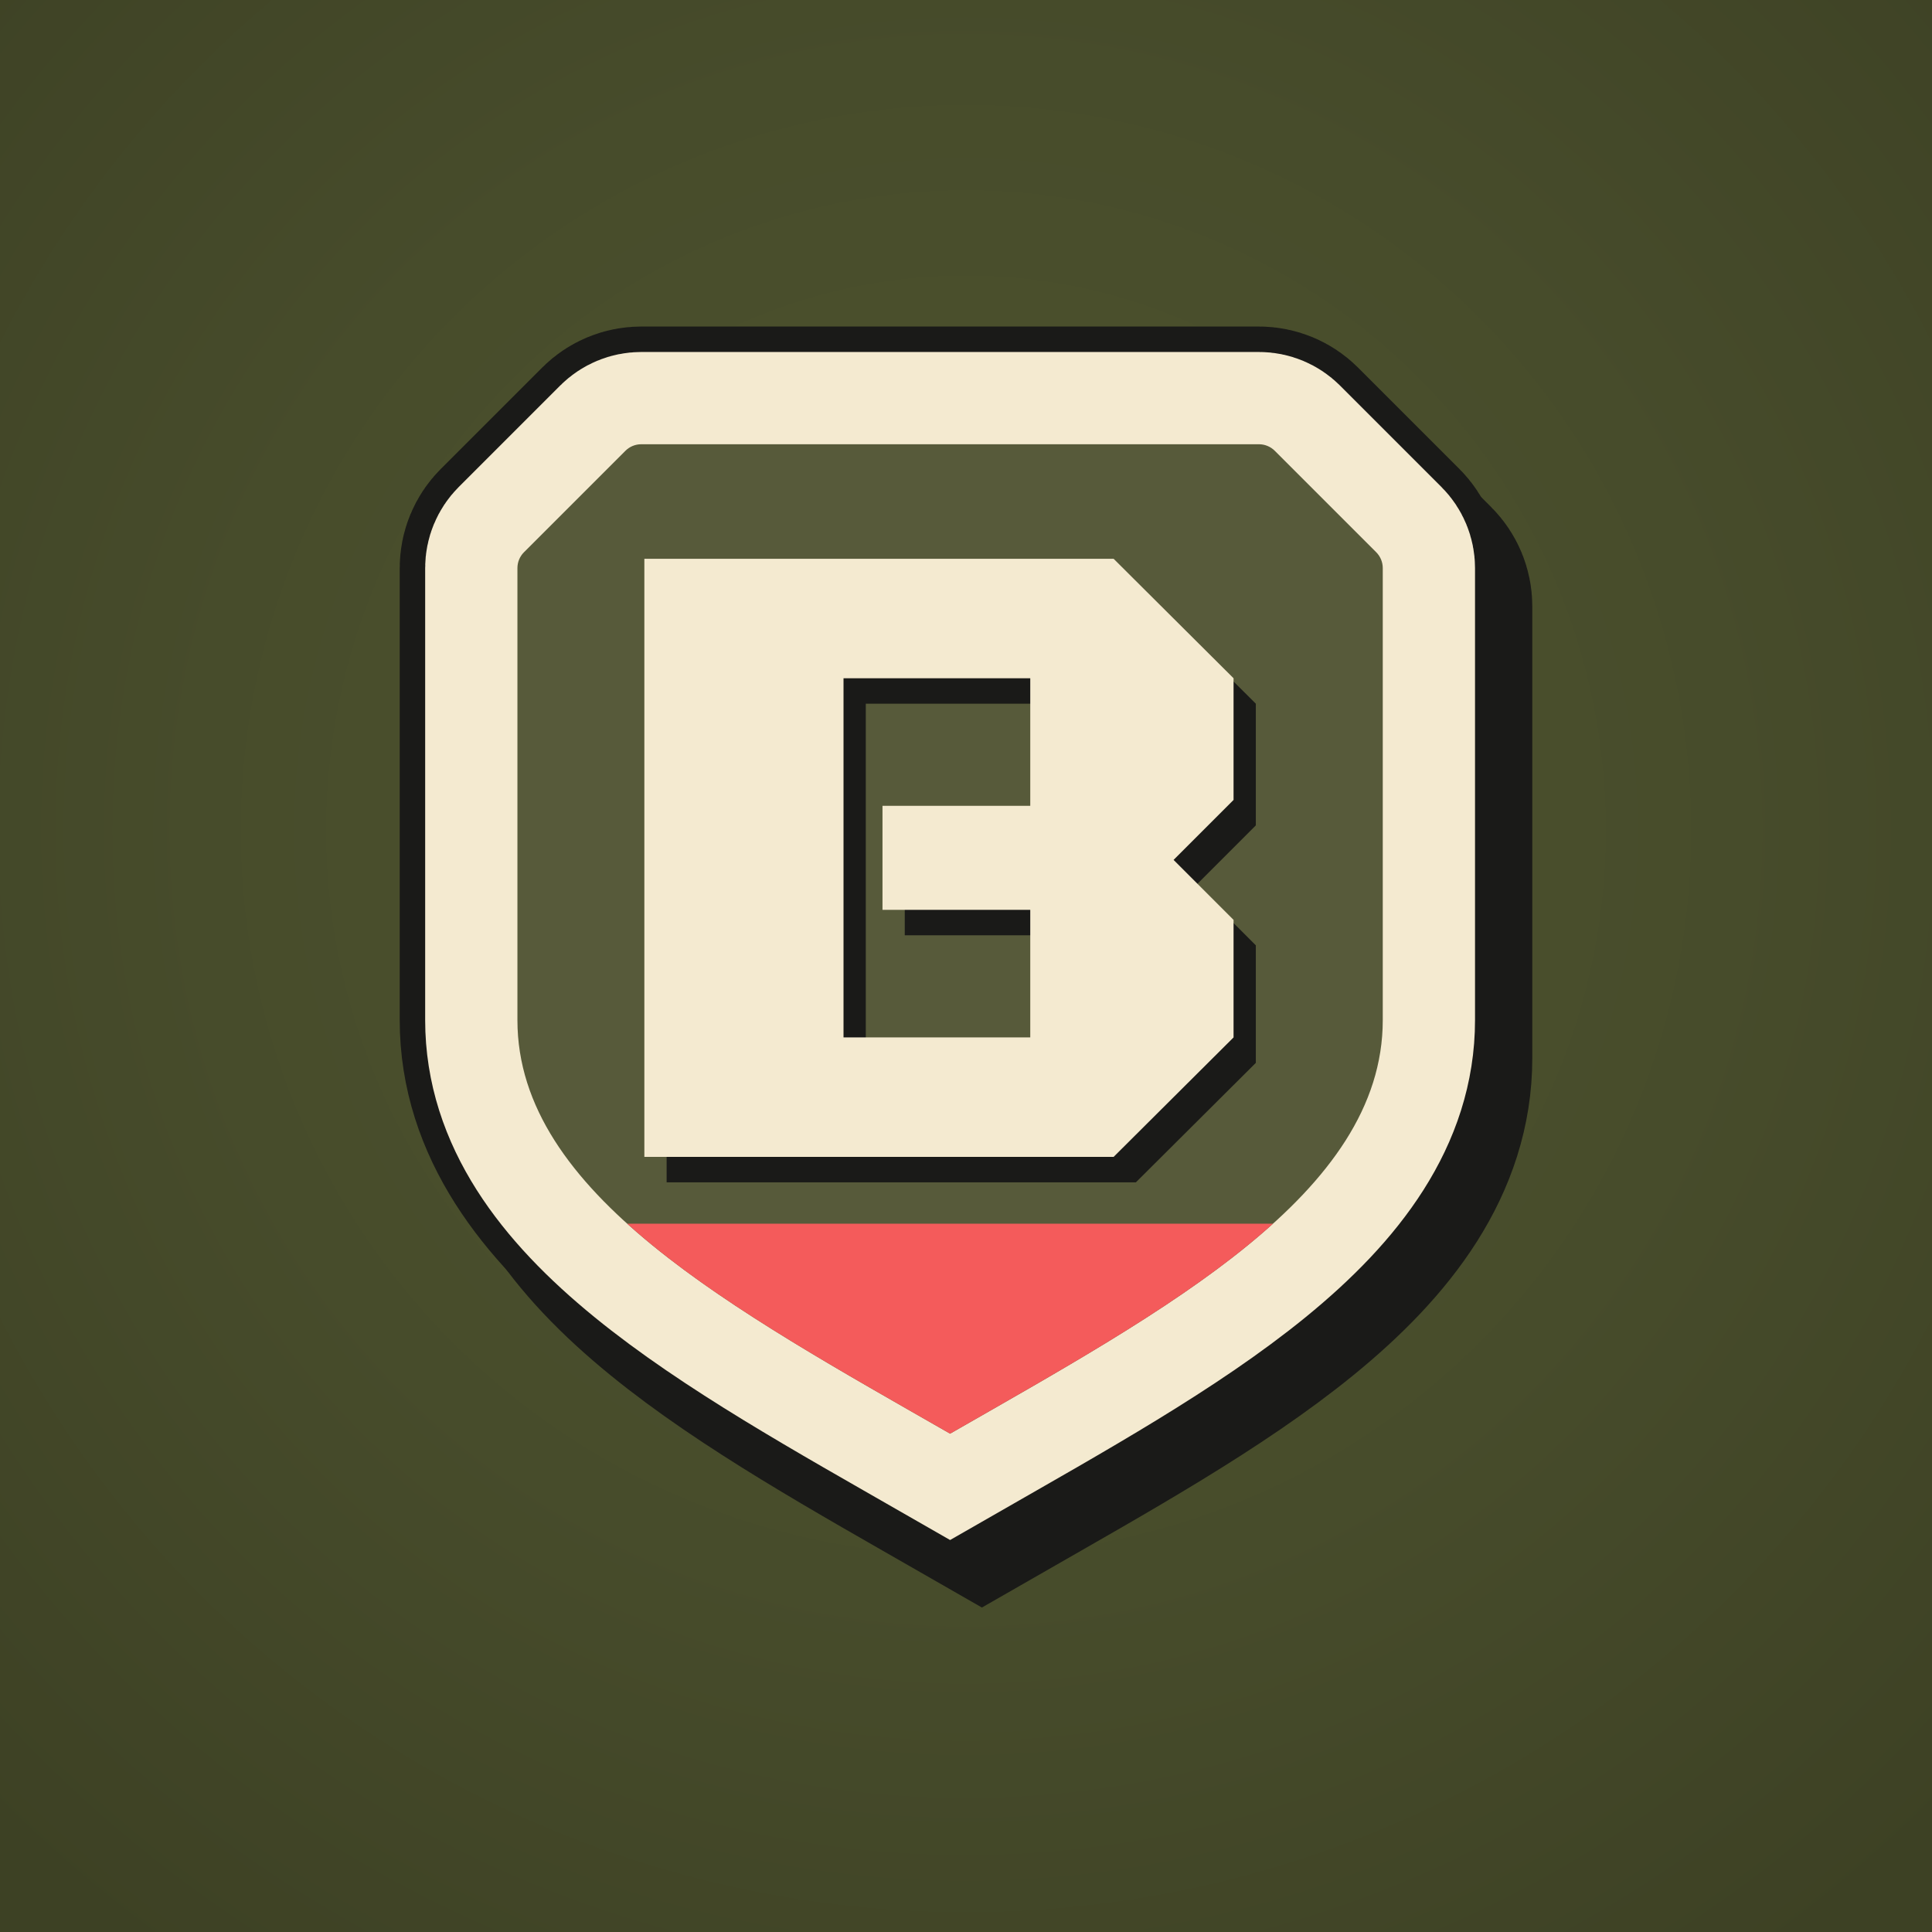
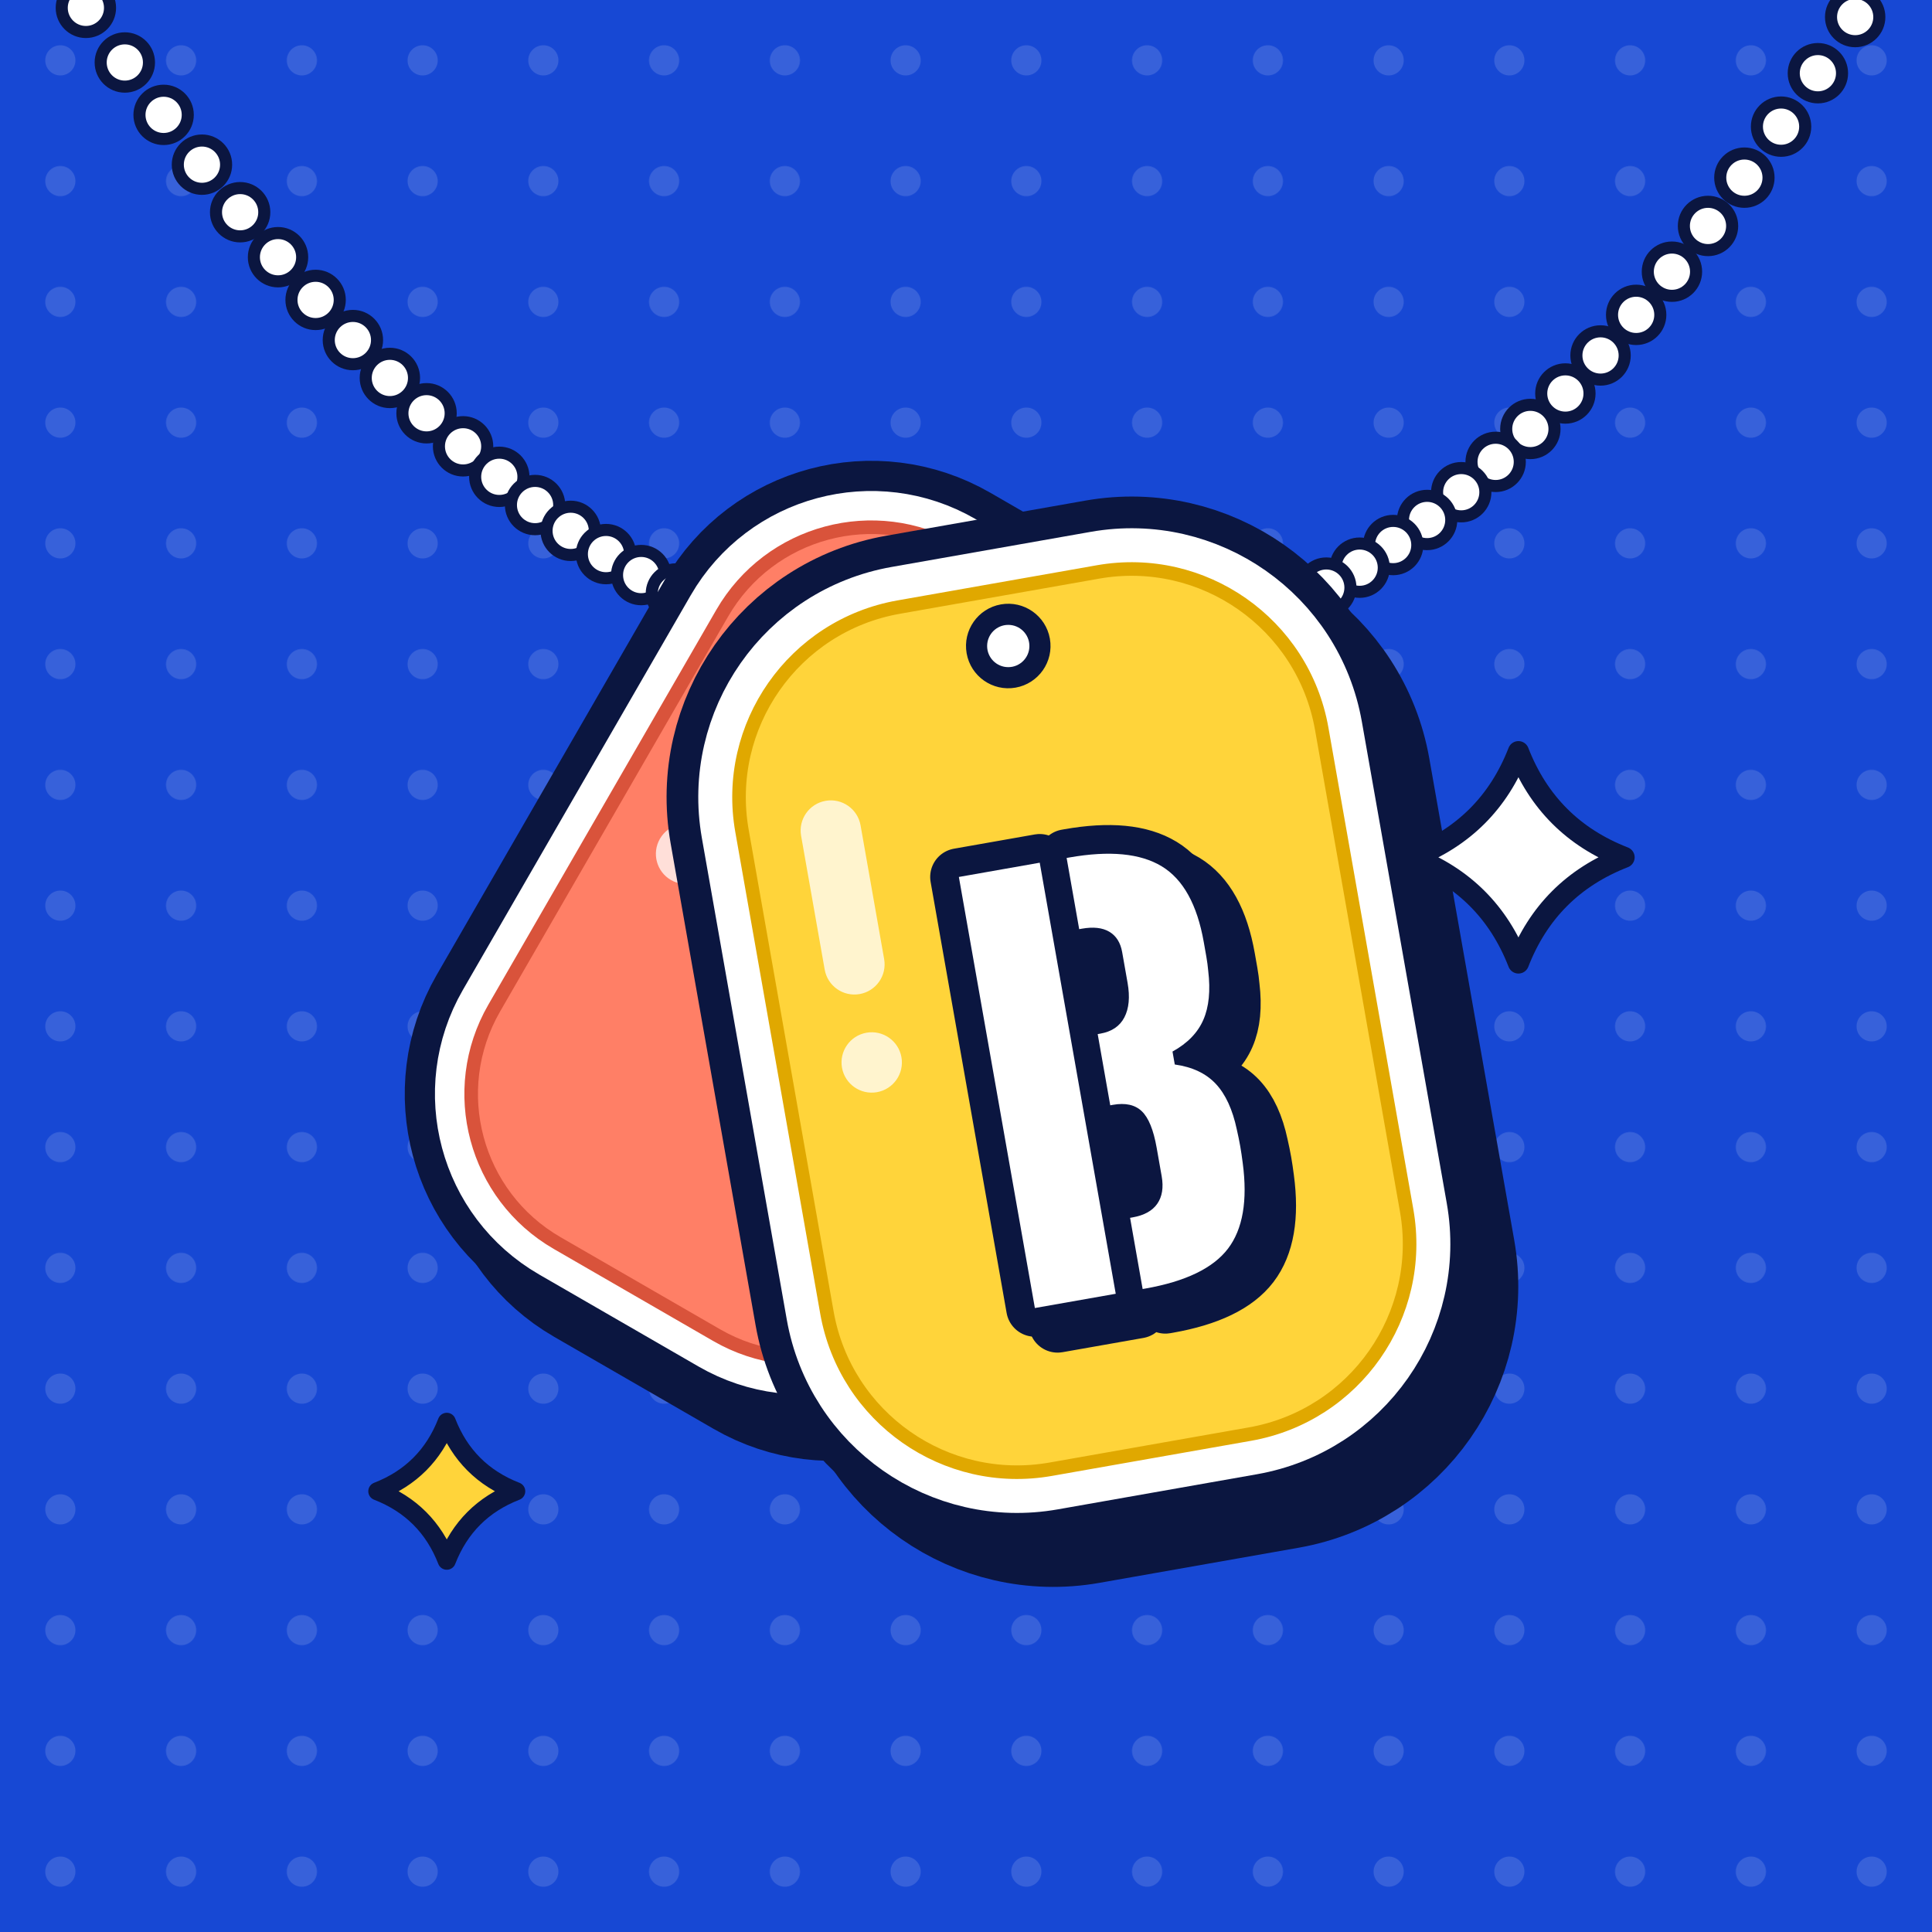
<svg xmlns="http://www.w3.org/2000/svg" viewBox="0 0 1024 1024" width="1024" height="1024">
  <defs>
-     <radialGradient id="bp-stencil-crest-mask-tile" gradientUnits="userSpaceOnUse" cx="512" cy="440" r="740">
-       <stop offset="0" stop-color="#50552F" />
-       <stop offset="0.55" stop-color="#474C2B" />
-       <stop offset="1" stop-color="#3D4124" />
-     </radialGradient>
+     <clipPath id="bp-mask-clip">
+       <rect x="0" y="0" width="1024" height="1024" rx="0" />
+     </clipPath>
+     <pattern id="bp-mask-dots" width="64" height="64" patternUnits="userSpaceOnUse">
+       <circle cx="32" cy="32" r="8" fill="#FFFFFF" fill-opacity="0.14" />
+     </pattern>
  </defs>
-   <rect width="1024" height="1024" fill="url(#bp-stencil-crest-mask-tile)" />
-   <g transform="translate(512 512) scale(0.8431) translate(-512 -512)">
-     <path d="M307.8 184L696.2 184C699.9 184 703.5 185.5 706.1 188.1L769.9 251.9C772.5 254.5 774 258.1 774 261.8L774 546C774 655.2 638 728 502 806C366 728 230 655.2 230 546L230 261.8C230 258.1 231.5 254.5 234.1 251.9L297.9 188.1C300.5 185.5 304.1 184 307.8 184Z" transform="translate(20 24)" fill="#1A1A18" stroke="#1A1A18" stroke-width="148" stroke-linejoin="miter" stroke-miterlimit="8" />
-     <path d="M307.8 184L696.2 184C699.9 184 703.5 185.5 706.1 188.1L769.9 251.9C772.5 254.5 774 258.1 774 261.8L774 546C774 655.2 638 728 502 806C366 728 230 655.2 230 546L230 261.8C230 258.1 231.5 254.5 234.1 251.9L297.9 188.1C300.5 185.5 304.1 184 307.8 184Z" fill="#1A1A18" stroke="#1A1A18" stroke-width="148" stroke-linejoin="miter" stroke-miterlimit="8" />
-     <path d="M307.8 184L696.2 184C699.9 184 703.5 185.5 706.1 188.1L769.9 251.9C772.5 254.5 774 258.1 774 261.8L774 546C774 655.2 638 728 502 806C366 728 230 655.2 230 546L230 261.8C230 258.1 231.5 254.5 234.1 251.9L297.9 188.1C300.5 185.5 304.1 184 307.8 184Z" fill="#F4EAD0" stroke="#F4EAD0" stroke-width="116" stroke-linejoin="miter" stroke-miterlimit="8" />
-     <path d="M307.8 184L696.2 184C699.9 184 703.5 185.5 706.1 188.1L769.9 251.9C772.5 254.5 774 258.1 774 261.8L774 546C774 655.2 638 728 502 806C366 728 230 655.2 230 546L230 261.8C230 258.1 231.5 254.5 234.1 251.9L297.9 188.1C300.5 185.5 304.1 184 307.8 184Z" fill="#575A3A" />
-     <path d="M705 674C652.8 721.1 577.4 762.8 502 806C426.6 762.8 351.2 721.1 299 674L705 674Z" fill="#F45B5B" />
-     <path d="M309.8 632L309.8 256L604.8 256L680.2 331.1L680.2 407.6L642.5 445.3L680.2 483L680.2 556.9L604.8 632ZM435 331.1L435 556.9L552.4 556.9L552.4 476.7L459.5 476.7L459.5 411.3L552.4 411.3L552.4 331.1L435 331.1Z" transform="translate(14 16)" fill="#1A1A18" />
-     <path d="M309.8 632L309.8 256L604.8 256L680.2 331.1L680.2 407.6L642.5 445.3L680.2 483L680.2 556.9L604.8 632ZM435 331.1L435 556.9L552.4 556.9L552.4 476.7L459.5 476.7L459.5 411.3L552.4 411.3L552.4 331.1L435 331.1Z" fill="#F4EAD0" />
+   <g clip-path="url(#bp-mask-clip)">
+     <rect x="0" y="0" width="1024" height="1024" rx="0" fill="#1748D4" />
+     <rect width="1024" height="1024" fill="url(#bp-mask-dots)" />
+     <g transform="translate(512 512) scale(0.8) translate(-512 -512) translate(28 50)">
+       <circle cx="-231" cy="-378" r="16" fill="#FFFFFF" stroke="#0B1640" stroke-width="8" stroke-linejoin="round" />
+       <circle cx="-204.2" cy="-333.8" r="16" fill="#FFFFFF" stroke="#0B1640" stroke-width="8" stroke-linejoin="round" />
+       <circle cx="-177.7" cy="-291.1" r="16" fill="#FFFFFF" stroke="#0B1640" stroke-width="8" stroke-linejoin="round" />
+       <circle cx="-151.3" cy="-250.1" r="16" fill="#FFFFFF" stroke="#0B1640" stroke-width="8" stroke-linejoin="round" />
+       <circle cx="-125.1" cy="-210.7" r="16" fill="#FFFFFF" stroke="#0B1640" stroke-width="8" stroke-linejoin="round" />
+       <circle cx="-99.1" cy="-172.8" r="16" fill="#FFFFFF" stroke="#0B1640" stroke-width="8" stroke-linejoin="round" />
+       <circle cx="-73.3" cy="-136.6" r="16" fill="#FFFFFF" stroke="#0B1640" stroke-width="8" stroke-linejoin="round" />
+       <circle cx="-47.6" cy="-101.9" r="16" fill="#FFFFFF" stroke="#0B1640" stroke-width="8" stroke-linejoin="round" />
+       <circle cx="-22.2" cy="-68.9" r="16" fill="#FFFFFF" stroke="#0B1640" stroke-width="8" stroke-linejoin="round" />
+       <circle cx="3.1" cy="-37.4" r="16" fill="#FFFFFF" stroke="#0B1640" stroke-width="8" stroke-linejoin="round" />
+       <circle cx="28.2" cy="-7.6" r="16" fill="#FFFFFF" stroke="#0B1640" stroke-width="8" stroke-linejoin="round" />
+       <circle cx="53.1" cy="20.7" r="16" fill="#FFFFFF" stroke="#0B1640" stroke-width="8" stroke-linejoin="round" />
+       <circle cx="77.8" cy="47.3" r="16" fill="#FFFFFF" stroke="#0B1640" stroke-width="8" stroke-linejoin="round" />
+       <circle cx="102.3" cy="72.4" r="16" fill="#FFFFFF" stroke="#0B1640" stroke-width="8" stroke-linejoin="round" />
+       <circle cx="126.6" cy="95.8" r="16" fill="#FFFFFF" stroke="#0B1640" stroke-width="8" stroke-linejoin="round" />
+       <circle cx="150.8" cy="117.7" r="16" fill="#FFFFFF" stroke="#0B1640" stroke-width="8" stroke-linejoin="round" />
+       <circle cx="174.8" cy="137.9" r="16" fill="#FFFFFF" stroke="#0B1640" stroke-width="8" stroke-linejoin="round" />
+       <circle cx="198.5" cy="156.6" r="16" fill="#FFFFFF" stroke="#0B1640" stroke-width="8" stroke-linejoin="round" />
+       <circle cx="222.1" cy="173.7" r="16" fill="#FFFFFF" stroke="#0B1640" stroke-width="8" stroke-linejoin="round" />
+       <circle cx="245.5" cy="189.1" r="16" fill="#FFFFFF" stroke="#0B1640" stroke-width="8" stroke-linejoin="round" />
+       <circle cx="268.8" cy="203" r="16" fill="#FFFFFF" stroke="#0B1640" stroke-width="8" stroke-linejoin="round" />
+       <circle cx="291.8" cy="215.2" r="16" fill="#FFFFFF" stroke="#0B1640" stroke-width="8" stroke-linejoin="round" />
+       <circle cx="314.7" cy="225.9" r="16" fill="#FFFFFF" stroke="#0B1640" stroke-width="8" stroke-linejoin="round" />
+       <circle cx="337.3" cy="235" r="16" fill="#FFFFFF" stroke="#0B1640" stroke-width="8" stroke-linejoin="round" />
+       <circle cx="359.8" cy="242.5" r="16" fill="#FFFFFF" stroke="#0B1640" stroke-width="8" stroke-linejoin="round" />
+       <circle cx="382.1" cy="248.3" r="16" fill="#FFFFFF" stroke="#0B1640" stroke-width="8" stroke-linejoin="round" />
+       <circle cx="404.2" cy="252.6" r="16" fill="#FFFFFF" stroke="#0B1640" stroke-width="8" stroke-linejoin="round" />
+       <circle cx="426.1" cy="255.3" r="16" fill="#FFFFFF" stroke="#0B1640" stroke-width="8" stroke-linejoin="round" />
+       <circle cx="447.9" cy="256.4" r="16" fill="#FFFFFF" stroke="#0B1640" stroke-width="8" stroke-linejoin="round" />
+       <circle cx="469.4" cy="255.8" r="16" fill="#FFFFFF" stroke="#0B1640" stroke-width="8" stroke-linejoin="round" />
+       <circle cx="490.8" cy="253.7" r="16" fill="#FFFFFF" stroke="#0B1640" stroke-width="8" stroke-linejoin="round" />
+       <circle cx="512" cy="250" r="16" fill="#FFFFFF" stroke="#0B1640" stroke-width="8" stroke-linejoin="round" />
+       <circle cx="1199" cy="-378" r="16" fill="#FFFFFF" stroke="#0B1640" stroke-width="8" stroke-linejoin="round" />
+       <circle cx="1173.4" cy="-332.3" r="16" fill="#FFFFFF" stroke="#0B1640" stroke-width="8" stroke-linejoin="round" />
+       <circle cx="1148.1" cy="-288.3" r="16" fill="#FFFFFF" stroke="#0B1640" stroke-width="8" stroke-linejoin="round" />
+       <circle cx="1122.9" cy="-246.1" r="16" fill="#FFFFFF" stroke="#0B1640" stroke-width="8" stroke-linejoin="round" />
+       <circle cx="1097.9" cy="-205.5" r="16" fill="#FFFFFF" stroke="#0B1640" stroke-width="8" stroke-linejoin="round" />
+       <circle cx="1073.1" cy="-166.7" r="16" fill="#FFFFFF" stroke="#0B1640" stroke-width="8" stroke-linejoin="round" />
+       <circle cx="1048.4" cy="-129.5" r="16" fill="#FFFFFF" stroke="#0B1640" stroke-width="8" stroke-linejoin="round" />
+       <circle cx="1024" cy="-94.1" r="16" fill="#FFFFFF" stroke="#0B1640" stroke-width="8" stroke-linejoin="round" />
+       <circle cx="999.7" cy="-60.3" r="16" fill="#FFFFFF" stroke="#0B1640" stroke-width="8" stroke-linejoin="round" />
+       <circle cx="975.6" cy="-28.3" r="16" fill="#FFFFFF" stroke="#0B1640" stroke-width="8" stroke-linejoin="round" />
+       <circle cx="951.7" cy="2" r="16" fill="#FFFFFF" stroke="#0B1640" stroke-width="8" stroke-linejoin="round" />
+       <circle cx="928" cy="30.6" r="16" fill="#FFFFFF" stroke="#0B1640" stroke-width="8" stroke-linejoin="round" />
+       <circle cx="904.4" cy="57.5" r="16" fill="#FFFFFF" stroke="#0B1640" stroke-width="8" stroke-linejoin="round" />
+       <circle cx="881.1" cy="82.7" r="16" fill="#FFFFFF" stroke="#0B1640" stroke-width="8" stroke-linejoin="round" />
+       <circle cx="857.9" cy="106.2" r="16" fill="#FFFFFF" stroke="#0B1640" stroke-width="8" stroke-linejoin="round" />
+       <circle cx="834.9" cy="128" r="16" fill="#FFFFFF" stroke="#0B1640" stroke-width="8" stroke-linejoin="round" />
+       <circle cx="812.1" cy="148.1" r="16" fill="#FFFFFF" stroke="#0B1640" stroke-width="8" stroke-linejoin="round" />
+       <circle cx="789.5" cy="166.5" r="16" fill="#FFFFFF" stroke="#0B1640" stroke-width="8" stroke-linejoin="round" />
+       <circle cx="767" cy="183.1" r="16" fill="#FFFFFF" stroke="#0B1640" stroke-width="8" stroke-linejoin="round" />
+       <circle cx="744.8" cy="198.1" r="16" fill="#FFFFFF" stroke="#0B1640" stroke-width="8" stroke-linejoin="round" />
+       <circle cx="722.7" cy="211.3" r="16" fill="#FFFFFF" stroke="#0B1640" stroke-width="8" stroke-linejoin="round" />
+       <circle cx="700.8" cy="222.9" r="16" fill="#FFFFFF" stroke="#0B1640" stroke-width="8" stroke-linejoin="round" />
+       <circle cx="679.1" cy="232.7" r="16" fill="#FFFFFF" stroke="#0B1640" stroke-width="8" stroke-linejoin="round" />
+       <circle cx="657.6" cy="240.9" r="16" fill="#FFFFFF" stroke="#0B1640" stroke-width="8" stroke-linejoin="round" />
+       <circle cx="636.2" cy="247.3" r="16" fill="#FFFFFF" stroke="#0B1640" stroke-width="8" stroke-linejoin="round" />
+       <circle cx="615" cy="252" r="16" fill="#FFFFFF" stroke="#0B1640" stroke-width="8" stroke-linejoin="round" />
+       <circle cx="594.1" cy="255" r="16" fill="#FFFFFF" stroke="#0B1640" stroke-width="8" stroke-linejoin="round" />
+       <circle cx="573.3" cy="256.3" r="16" fill="#FFFFFF" stroke="#0B1640" stroke-width="8" stroke-linejoin="round" />
+       <circle cx="552.7" cy="255.9" r="16" fill="#FFFFFF" stroke="#0B1640" stroke-width="8" stroke-linejoin="round" />
+       <circle cx="532.2" cy="253.8" r="16" fill="#FFFFFF" stroke="#0B1640" stroke-width="8" stroke-linejoin="round" />
+       <circle cx="512" cy="250" r="16" fill="#FFFFFF" stroke="#0B1640" stroke-width="8" stroke-linejoin="round" />
+       <g transform="translate(20 24) rotate(30 512 250)">
+         <rect x="337" y="212" width="350" height="530" rx="114" fill="#0B1640" stroke="#0B1640" stroke-width="88" stroke-linejoin="round" />
+       </g>
+       <g transform="rotate(30 512 250)">
+         <rect x="337" y="212" width="350" height="530" rx="114" fill="#FFFFFF" stroke="#0B1640" stroke-width="88" stroke-linejoin="round" />
+         <rect x="337" y="212" width="350" height="530" rx="114" fill="#FFFFFF" stroke="#FFFFFF" stroke-width="48" stroke-linejoin="round" />
+         <rect x="337" y="212" width="350" height="530" rx="114" fill="#FF7F66" stroke="#D9533B" stroke-width="9" stroke-linejoin="round" />
+         <circle cx="512" cy="250" r="24" fill="#0B1640" />
+         <rect x="376" y="310" width="40" height="120" rx="20" fill="#FFFFFF" fill-opacity="0.75" />
+         <circle cx="396" cy="476" r="20" fill="#FFFFFF" fill-opacity="0.75" />
+       </g>
+       <g transform="translate(24 28) rotate(-10 512 250)">
+         <rect x="317" y="212" width="390" height="580" rx="128" fill="#0B1640" stroke="#0B1640" stroke-width="96" stroke-linejoin="round" />
+       </g>
+       <g transform="rotate(-10 512 250)">
+         <rect x="317" y="212" width="390" height="580" rx="128" fill="#FFFFFF" stroke="#0B1640" stroke-width="96" stroke-linejoin="round" />
+         <rect x="317" y="212" width="390" height="580" rx="128" fill="#FFFFFF" stroke="#FFFFFF" stroke-width="54" stroke-linejoin="round" />
+         <rect x="317" y="212" width="390" height="580" rx="128" fill="#FFD43A" stroke="#E0A800" stroke-width="9" stroke-linejoin="round" />
+         <circle cx="512" cy="250" r="28" fill="#0B1640" />
+         <rect x="355" y="330" width="40" height="130" rx="20" fill="#FFFFFF" fill-opacity="0.75" />
+         <circle cx="375" cy="506" r="20" fill="#FFFFFF" fill-opacity="0.75" />
+         <g transform="translate(13 13)">
+           <path d="M453.2 685.0L453.2 395.0L507.6 395.0L507.6 685.0ZM525.7 685.0L525.7 637.1L527.5 637.1Q539.0 637.1 545.0 631.1Q551.1 625.0 551.1 613.6Q551.1 608.7 551.1 604.0Q551.1 599.3 551.1 594.4Q551.1 576.4 545.6 568.9Q540.1 561.4 527.5 561.4L525.7 561.4L525.7 513.5L527.5 513.5Q539.0 513.5 545.0 505.7Q551.1 497.8 551.1 483.5Q551.1 478.2 551.1 473.0Q551.1 467.9 551.1 462.8Q551.1 453.2 545.0 448.0Q539.0 442.9 527.5 442.9L525.7 442.9L525.7 395.0L527.5 395.0Q568.1 395.0 586.8 411.4Q605.5 427.8 605.5 465.7Q605.5 470.8 605.5 475.5Q605.5 480.2 605.1 484.9Q604.0 504.7 596.3 516.3Q588.6 528.0 572.5 533.5L572.5 542.2Q589.2 547.6 597.0 559.5Q604.8 571.4 605.5 591.8Q605.8 597.8 605.8 602.9Q605.8 608.0 605.5 614.3Q603.9 652.0 586.0 668.5Q568.1 685.0 527.5 685.0Z" fill="#0B1640" stroke="#0B1640" stroke-width="38" stroke-linejoin="round" />
+         </g>
+         <path d="M453.2 685.0L453.2 395.0L507.6 395.0L507.6 685.0ZM525.7 685.0L525.7 637.1L527.5 637.1Q539.0 637.1 545.0 631.1Q551.1 625.0 551.1 613.6Q551.1 608.7 551.1 604.0Q551.1 599.3 551.1 594.4Q551.1 576.4 545.6 568.9Q540.1 561.4 527.5 561.4L525.7 561.4L525.7 513.5L527.5 513.5Q539.0 513.5 545.0 505.7Q551.1 497.8 551.1 483.5Q551.1 478.2 551.1 473.0Q551.1 467.9 551.1 462.8Q551.1 453.2 545.0 448.0Q539.0 442.9 527.5 442.9L525.7 442.9L525.7 395.0L527.5 395.0Q568.1 395.0 586.8 411.4Q605.5 427.8 605.5 465.7Q605.5 470.8 605.5 475.5Q605.5 480.2 605.1 484.9Q604.0 504.7 596.3 516.3Q588.6 528.0 572.5 533.5L572.5 542.2Q589.2 547.6 597.0 559.5Q604.8 571.4 605.5 591.8Q605.8 597.8 605.8 602.9Q605.8 608.0 605.5 614.3Q603.9 652.0 586.0 668.5Q568.1 685.0 527.5 685.0Z" fill="#0B1640" stroke="#0B1640" stroke-width="38" stroke-linejoin="round" />
+         <path d="M453.2 685.0L453.2 395.0L507.6 395.0L507.6 685.0ZM525.7 685.0L525.7 637.1L527.5 637.1Q539.0 637.1 545.0 631.1Q551.1 625.0 551.1 613.6Q551.1 608.7 551.1 604.0Q551.1 599.3 551.1 594.4Q551.1 576.4 545.6 568.9Q540.1 561.4 527.5 561.4L525.7 561.4L525.7 513.5L527.5 513.5Q539.0 513.5 545.0 505.7Q551.1 497.8 551.1 483.5Q551.1 478.2 551.1 473.0Q551.1 467.9 551.1 462.8Q551.1 453.2 545.0 448.0Q539.0 442.9 527.5 442.9L525.7 442.9L525.7 395.0L527.5 395.0Q568.1 395.0 586.8 411.4Q605.5 427.8 605.5 465.7Q605.5 470.8 605.5 475.5Q605.5 480.2 605.1 484.9Q604.0 504.7 596.3 516.3Q588.6 528.0 572.5 533.5L572.5 542.2Q589.2 547.6 597.0 559.5Q604.8 571.4 605.5 591.8Q605.8 597.8 605.8 602.9Q605.8 608.0 605.5 614.3Q603.9 652.0 586.0 668.5Q568.1 685.0 527.5 685.0Z" fill="#FFFFFF" />
+       </g>
+       <circle cx="512" cy="250" r="18" fill="#FFFFFF" stroke="#0B1640" stroke-width="8" stroke-linejoin="round" />
+     </g>
+     <g transform="translate(512 512) scale(0.8) translate(-512 -512)">
+       <path d="M878 370Q897.6 420.4 948 440Q897.6 459.6 878 510Q858.4 459.6 808 440Q858.4 420.4 878 370Z" fill="#FFFFFF" stroke="#0B1640" stroke-width="14" stroke-linejoin="round" />
+       <path d="M168 814Q180.88 847.12 214 860Q180.88 872.88 168 906Q155.12 872.88 122 860Q155.12 847.12 168 814Z" fill="#FFD43A" stroke="#0B1640" stroke-width="12" stroke-linejoin="round" />
+     </g>
  </g>
</svg>
